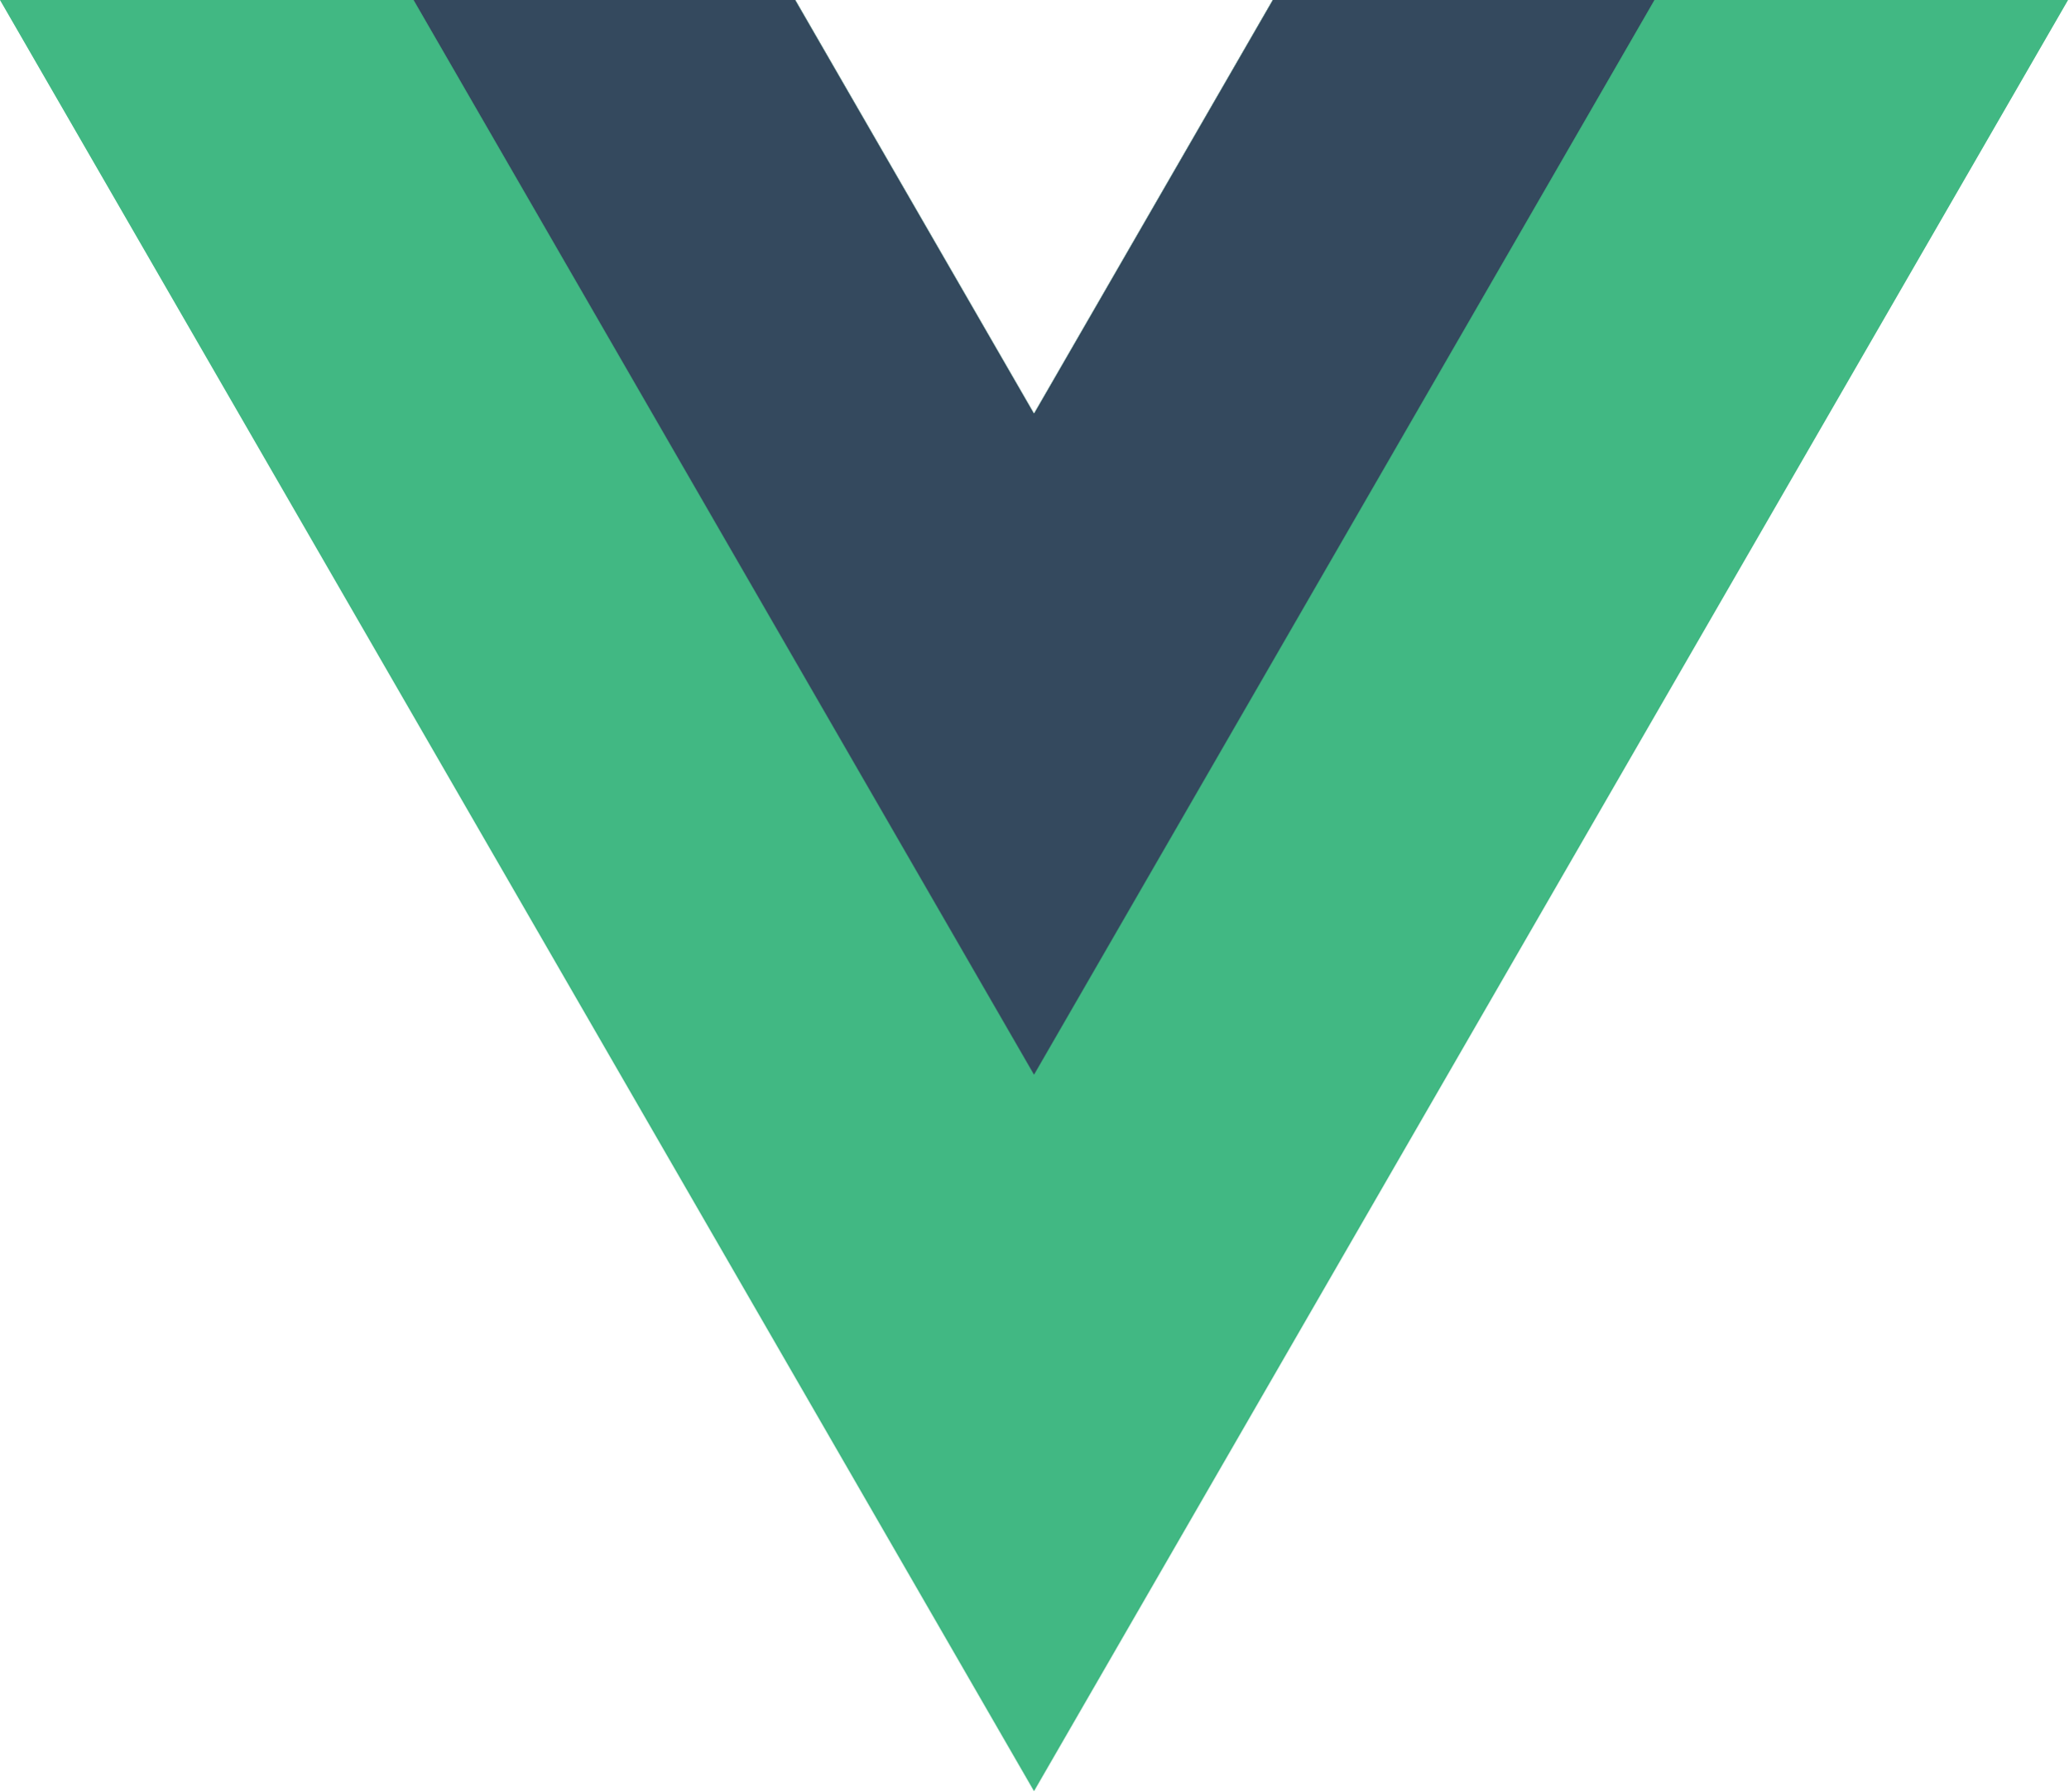
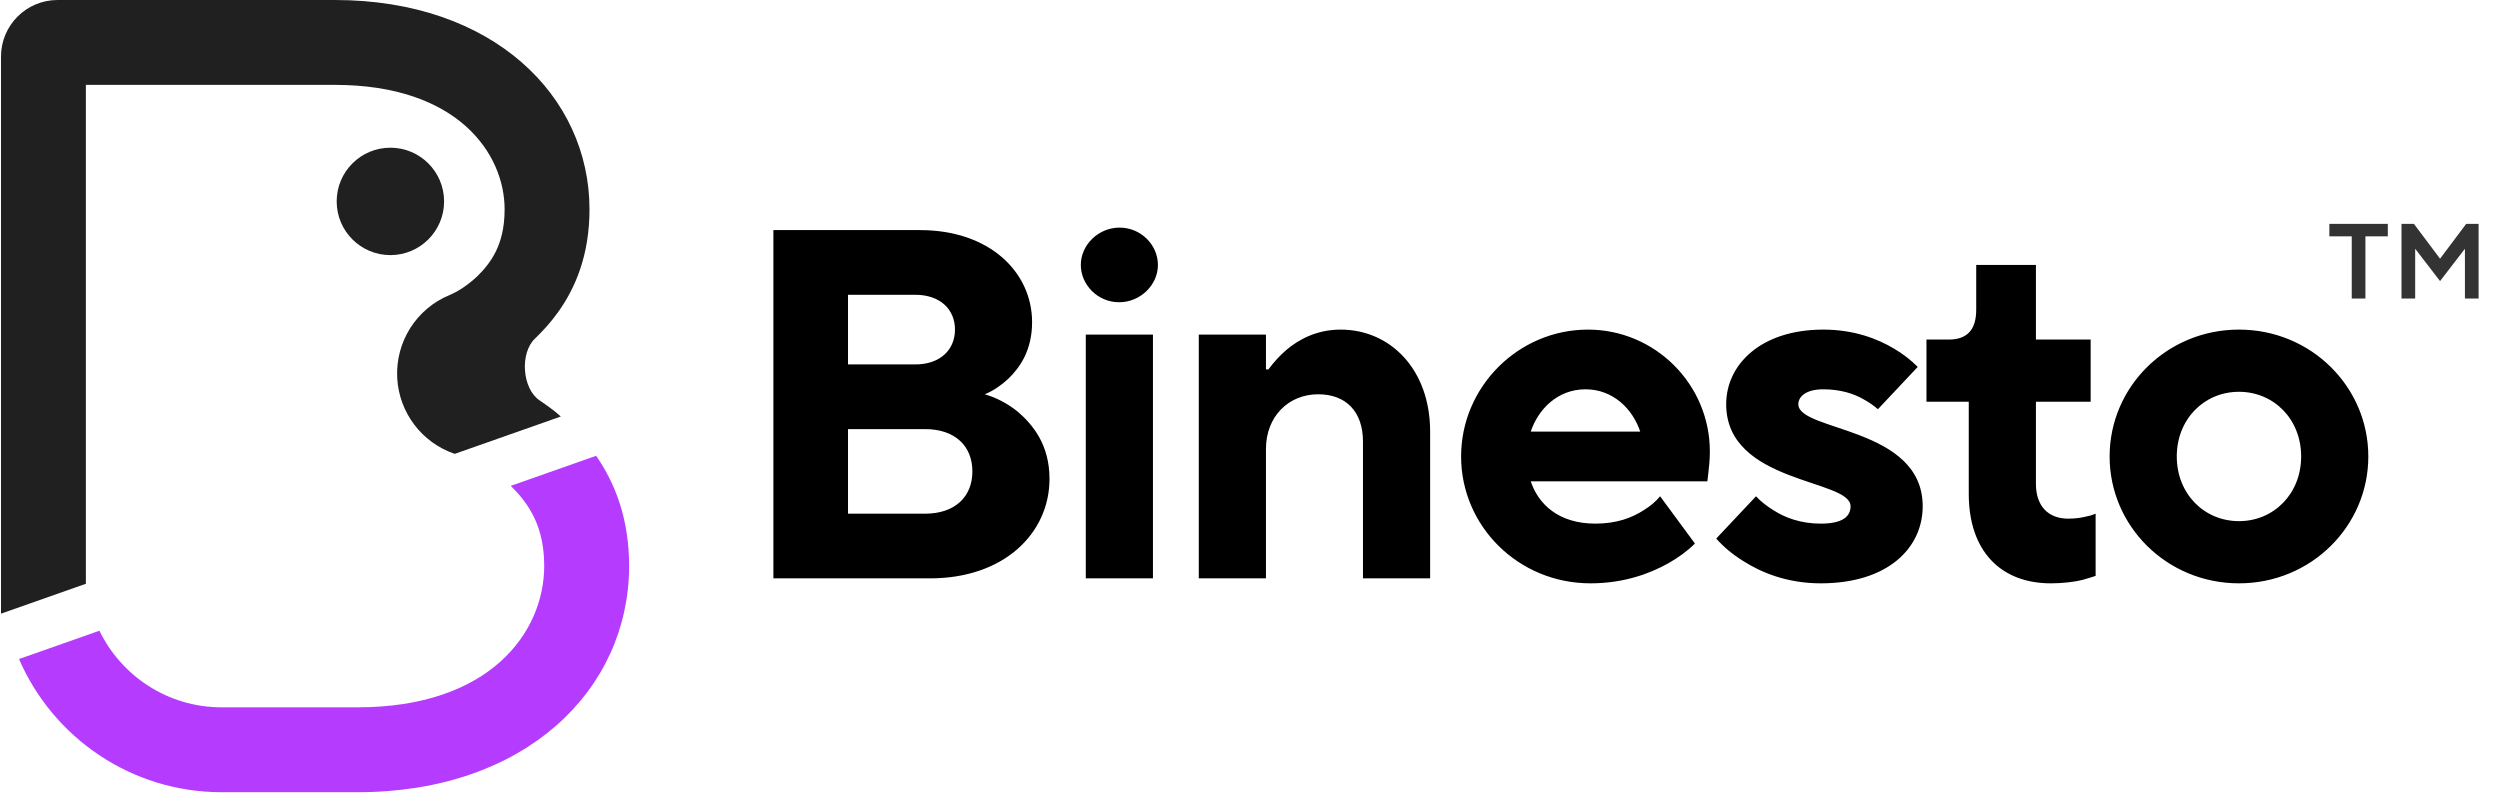
- <svg xmlns="http://www.w3.org/2000/svg" viewBox="0 0 261.76 226.69">
-   <path d="M161.096.001l-30.225 52.351L100.647.001H-.005l130.877 226.688L261.749.001z" fill="#41b883" />
-   <path d="M161.096.001l-30.225 52.351L100.647.001H52.346l78.526 136.01L209.398.001z" fill="#34495e" />
+ <svg xmlns="http://www.w3.org/2000/svg" width="402" height="128" viewBox="0 0 402 128" fill="none">
+   <path d="M124.36 93H149.56C161.48 93 168.76 85.72 168.76 77C168.76 71.56 166.12 68.28 163.56 66.12C162.04 64.92 160.28 63.96 158.36 63.4C159.72 62.84 161 61.96 162.12 60.92C164.04 59.08 165.96 56.28 165.96 51.8C165.96 43.8 159.16 37 147.96 37H124.36V93ZM136.36 82.6V69H148.76C153.56 69 156.36 71.72 156.36 75.8C156.36 79.88 153.56 82.6 148.76 82.6H136.36ZM136.36 58.6V47.4H147.16C151.24 47.4 153.56 49.8 153.56 53C153.56 56.2 151.24 58.6 147.16 58.6H136.36ZM174.595 93H185.395V53.8H174.595V93ZM173.795 42.6C173.795 45.8 176.515 48.6 179.955 48.6C183.395 48.6 186.195 45.8 186.195 42.6C186.195 39.4 183.475 36.6 180.035 36.6C176.595 36.6 173.795 39.4 173.795 42.6ZM192.766 93H203.566V72.2C203.566 67 207.166 63.4 211.966 63.4C216.446 63.4 219.166 66.2 219.166 71V93H229.966V69.4C229.966 59.4 223.566 53 215.566 53C211.726 53 208.846 54.6 206.926 56.2C205.806 57.16 204.846 58.2 203.966 59.4H203.566V53.8H192.766V93ZM266.945 79.8C266.225 80.68 265.345 81.4 264.305 82.04C262.465 83.24 259.985 84.2 256.545 84.2C250.545 84.2 247.345 81 246.145 77.4H274.545L274.705 76.04C274.785 75.16 274.945 74.12 274.945 72.6C274.945 61.8 266.145 53 255.345 53C244.145 53 234.945 62.2 234.945 73.4C234.945 84.6 244.145 93.8 255.745 93.8C261.185 93.8 265.345 92.2 268.225 90.6C269.905 89.64 271.345 88.6 272.545 87.4L266.945 79.8ZM246.145 69.4C247.345 65.8 250.465 62.6 254.945 62.6C259.425 62.6 262.545 65.8 263.745 69.4H246.145ZM275.97 86.6C277.17 87.96 278.61 89.16 280.29 90.2C283.17 92.04 287.33 93.8 292.77 93.8C303.57 93.8 309.17 88.12 309.17 81.4C309.17 68.6 289.17 69.4 289.17 65C289.17 63.8 290.37 62.6 293.17 62.6C295.97 62.6 298.13 63.32 299.65 64.2C300.53 64.68 301.33 65.24 301.97 65.8L308.37 59C307.33 57.96 306.05 56.92 304.53 56.04C301.97 54.52 298.21 53 293.17 53C283.17 53 277.57 58.6 277.57 65C277.57 77.8 297.57 77 297.57 81.4C297.57 83 296.37 84.2 292.77 84.2C289.57 84.2 287.01 83.24 285.17 82.04C284.13 81.4 283.17 80.68 282.37 79.8L275.97 86.6ZM316.576 79.4C316.576 88.68 321.776 93.8 329.776 93.8C331.776 93.8 333.616 93.56 334.896 93.24C335.616 93 336.336 92.84 336.976 92.6V82.6C336.576 82.76 336.176 82.92 335.696 83C334.816 83.24 333.776 83.4 332.576 83.4C329.376 83.4 327.376 81.4 327.376 77.8V64.6H336.176V54.6H327.376V42.6H317.776V49.8C317.776 53 316.336 54.6 313.376 54.6H309.776V64.6H316.576V79.4ZM360.026 83.8C354.426 83.8 350.026 79.4 350.026 73.4C350.026 67.4 354.426 63 360.026 63C365.626 63 370.026 67.4 370.026 73.4C370.026 79.4 365.626 83.8 360.026 83.8ZM339.226 73.4C339.226 84.6 348.426 93.8 360.026 93.8C371.626 93.8 380.826 84.6 380.826 73.4C380.826 62.2 371.626 53 360.026 53C348.426 53 339.226 62.2 339.226 73.4Z" fill="black" />
+   <path d="M90.179 66.975C89.897 66.724 89.614 66.48 89.331 66.242C88.516 65.597 87.67 64.984 86.796 64.406C83.948 62.521 83.554 56.736 86.056 54.413C87.293 53.227 88.531 51.865 89.669 50.291C92.548 46.311 94.791 40.97 94.791 33.667C94.791 15.469 79.322 0 53.845 0H9.259C4.234 0 0.16 4.074 0.16 9.099V98.676L13.809 93.869V13.649H53.845C73.616 13.649 81.142 24.716 81.142 33.667C81.142 36.723 80.507 38.831 79.772 40.353C79.024 41.901 77.978 43.237 76.689 44.484C75.102 45.943 73.569 46.913 72.306 47.434C66.945 49.641 63.564 54.994 63.873 60.783C64.172 66.376 67.854 71.198 73.123 72.981L90.179 66.975Z" fill="#202021" />
+   <path d="M3.059 105.972C8.507 118.571 21.047 127.388 35.646 127.388H57.484C84.6 127.388 101.16 110.827 101.16 90.991C101.16 83.442 98.925 77.721 95.859 73.291L82.132 78.126C83.496 79.462 84.627 80.873 85.489 82.43C86.611 84.456 87.511 87.144 87.511 90.991C87.511 101.691 78.766 113.739 57.484 113.739H35.646C26.998 113.739 19.524 108.711 15.987 101.42L3.059 105.972Z" fill="#B53BFE" />
+   <circle cx="62.774" cy="32.386" r="8.636" fill="#202021" />
+   <path opacity="0.8" d="M378.16 48H380.36V38H383.96V36H374.56V38H378.16V48ZM386.16 48H388.36V40L392.36 45.2L396.36 40V48H398.56V36H396.56L392.36 41.6L388.16 36H386.16V48Z" fill="black" />
</svg>
